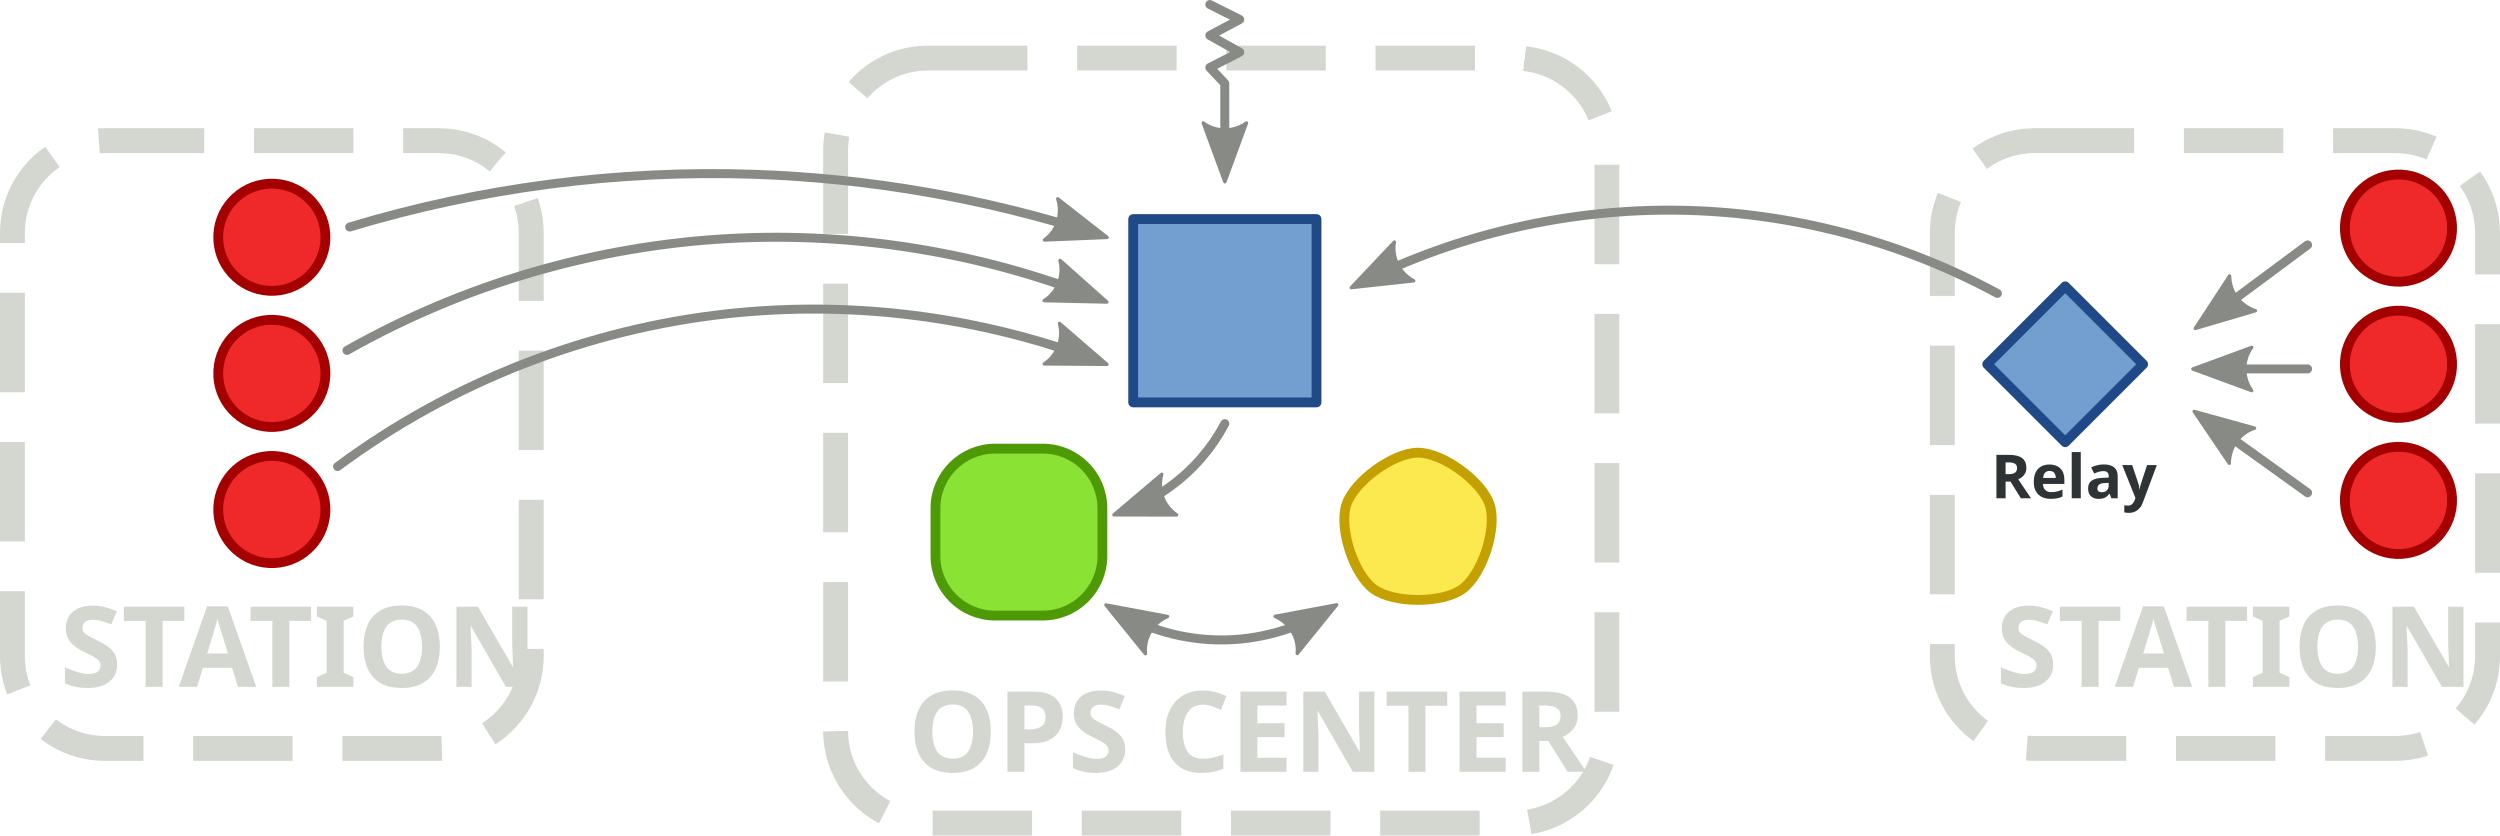
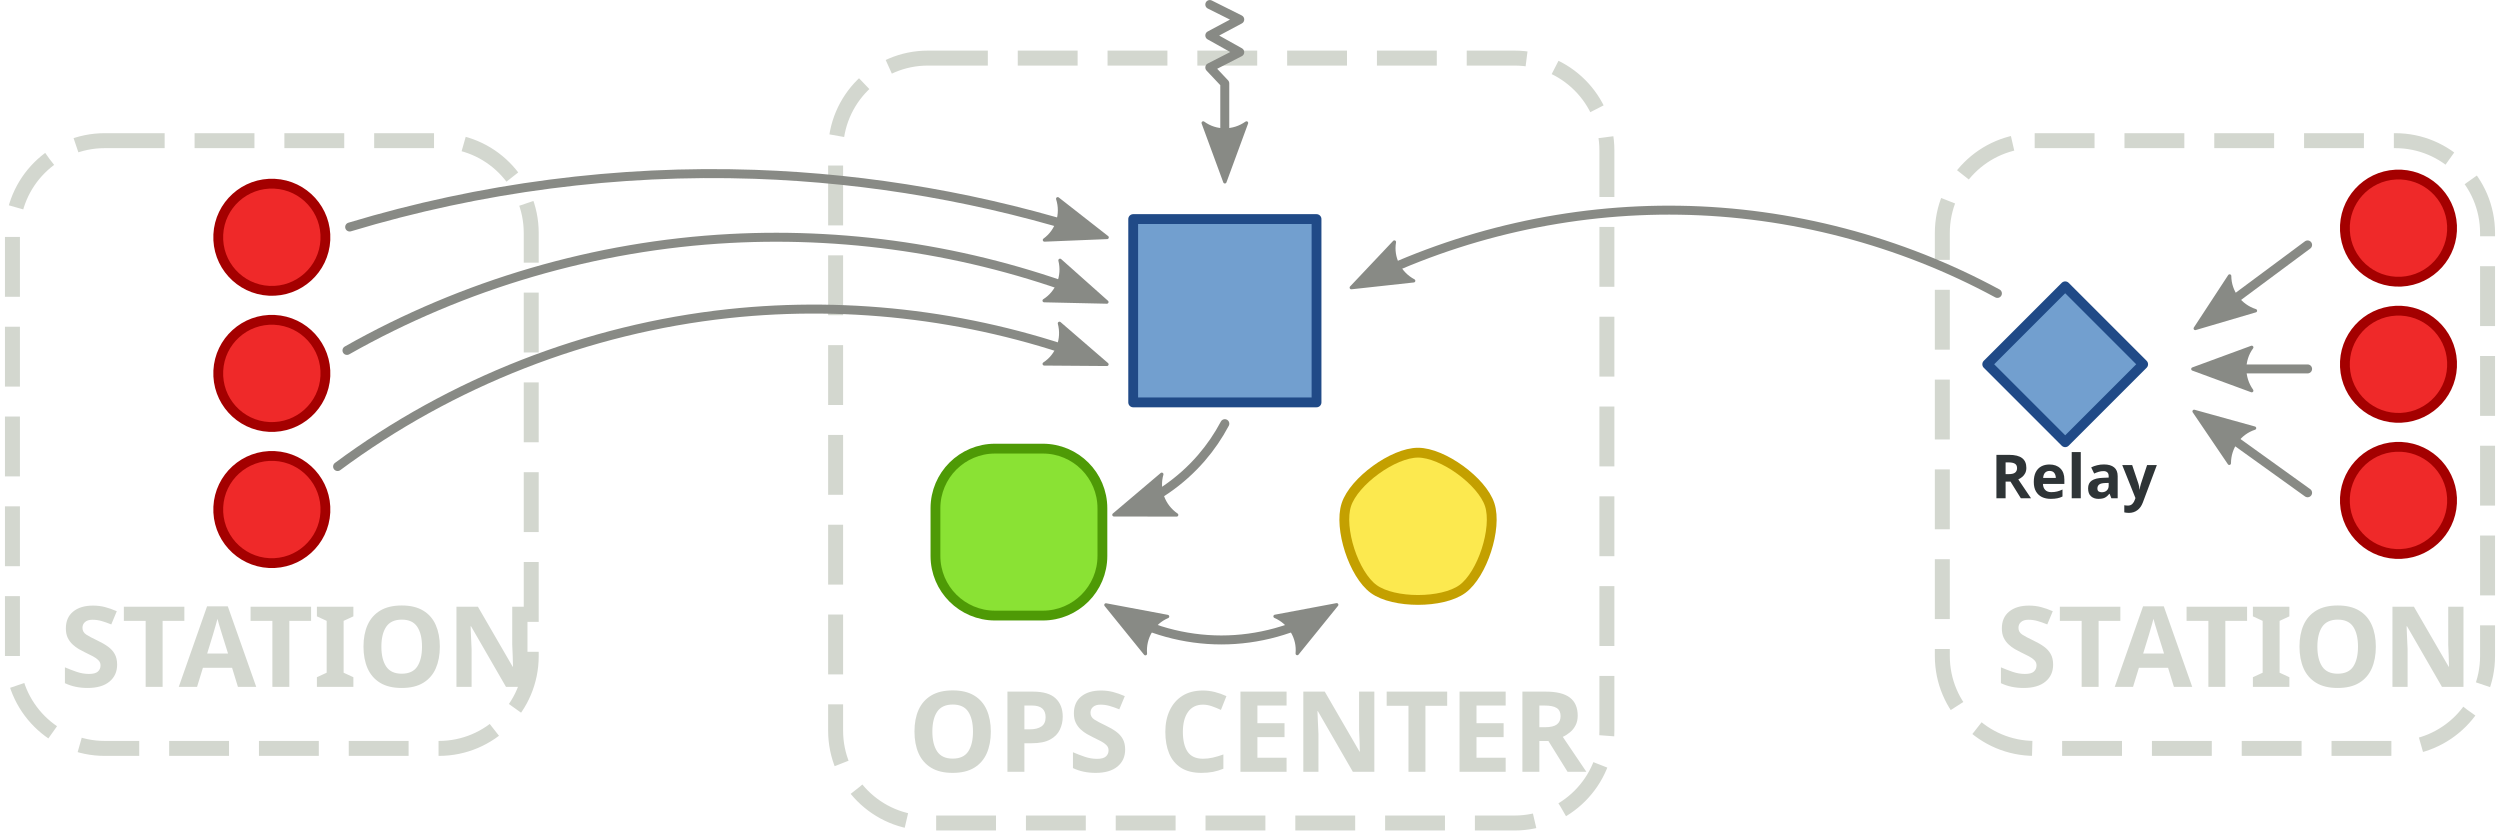
<svg xmlns="http://www.w3.org/2000/svg" width="188.58mm" height="63.019mm" viewBox="0 0 668.197 223.297" id="svg4301" version="1.1">
  <defs id="defs4303">
    <marker orient="auto" refY="0" refX="0" id="Arrow2Mstart" style="overflow:visible">
      <path id="path5409" style="fill:#888a85;fill-opacity:1;fill-rule:evenodd;stroke:#888a85;stroke-width:0.625;stroke-linejoin:round;stroke-opacity:1" d="M 8.719,4.034 -2.207,0.016 8.719,-4.002 c -1.745,2.372 -1.735,5.617 -6e-7,8.035 z" transform="scale(0.6,0.6)" />
    </marker>
    <marker orient="auto" refY="0" refX="0" id="Arrow1Mstart" style="overflow:visible">
      <path id="path5391" d="M 0,0 5,-5 -12.5,0 5,5 0,0 Z" style="fill:#888a85;fill-opacity:1;fill-rule:evenodd;stroke:#888a85;stroke-width:1pt;stroke-opacity:1" transform="matrix(0.4,0,0,0.4,4,0)" />
    </marker>
    <marker orient="auto" refY="0" refX="0" id="Arrow1Sstart" style="overflow:visible">
      <path id="path5397" d="M 0,0 5,-5 -12.5,0 5,5 0,0 Z" style="fill:#888a85;fill-opacity:1;fill-rule:evenodd;stroke:#888a85;stroke-width:1pt;stroke-opacity:1" transform="matrix(0.2,0,0,0.2,1.2,0)" />
    </marker>
    <marker orient="auto" refY="0" refX="0" id="Arrow2Lstart" style="overflow:visible">
      <path id="path5403" style="fill:#888a85;fill-opacity:1;fill-rule:evenodd;stroke:#888a85;stroke-width:0.625;stroke-linejoin:round;stroke-opacity:1" d="M 8.719,4.034 -2.207,0.016 8.719,-4.002 c -1.745,2.372 -1.735,5.617 -6e-7,8.035 z" transform="matrix(1.1,0,0,1.1,1.1,0)" />
    </marker>
    <marker style="overflow:visible" id="marker5361" refX="0" refY="0" orient="auto">
      <path transform="scale(-0.6,-0.6)" d="M 8.719,4.034 -2.207,0.016 8.719,-4.002 c -1.745,2.372 -1.735,5.617 -6e-7,8.035 z" style="fill:#888a85;fill-opacity:1;fill-rule:evenodd;stroke:#888a85;stroke-width:0.625;stroke-linejoin:round;stroke-opacity:1" id="path5363" />
    </marker>
    <marker orient="auto" refY="0" refX="0" id="marker5349" style="overflow:visible">
      <path id="path5351" style="fill:#888a85;fill-opacity:1;fill-rule:evenodd;stroke:#888a85;stroke-width:0.625;stroke-linejoin:round;stroke-opacity:1" d="M 8.719,4.034 -2.207,0.016 8.719,-4.002 c -1.745,2.372 -1.735,5.617 -6e-7,8.035 z" transform="scale(-0.6,-0.6)" />
    </marker>
    <marker orient="auto" refY="0" refX="0" id="marker5341" style="overflow:visible">
      <path id="path5343" style="fill:#888a85;fill-opacity:1;fill-rule:evenodd;stroke:#888a85;stroke-width:0.625;stroke-linejoin:round;stroke-opacity:1" d="M 8.719,4.034 -2.207,0.016 8.719,-4.002 c -1.745,2.372 -1.735,5.617 -6e-7,8.035 z" transform="scale(-0.6,-0.6)" />
    </marker>
    <marker style="overflow:visible" id="marker5333" refX="0" refY="0" orient="auto">
      <path transform="scale(-0.6,-0.6)" d="M 8.719,4.034 -2.207,0.016 8.719,-4.002 c -1.745,2.372 -1.735,5.617 -6e-7,8.035 z" style="fill:#888a85;fill-opacity:1;fill-rule:evenodd;stroke:#888a85;stroke-width:0.625;stroke-linejoin:round;stroke-opacity:1" id="path5335" />
    </marker>
    <marker style="overflow:visible" id="marker5306" refX="0" refY="0" orient="auto">
      <path transform="scale(-0.6,-0.6)" d="M 8.719,4.034 -2.207,0.016 8.719,-4.002 c -1.745,2.372 -1.735,5.617 -6e-7,8.035 z" style="fill:#888a85;fill-opacity:1;fill-rule:evenodd;stroke:#888a85;stroke-width:0.625;stroke-linejoin:round;stroke-opacity:1" id="path5308" />
    </marker>
    <marker orient="auto" refY="0" refX="0" id="marker5185" style="overflow:visible">
      <path id="path5187" style="fill:#888a85;fill-opacity:1;fill-rule:evenodd;stroke:#888a85;stroke-width:0.625;stroke-linejoin:round;stroke-opacity:1" d="M 8.719,4.034 -2.207,0.016 8.719,-4.002 c -1.745,2.372 -1.735,5.617 -6e-7,8.035 z" transform="scale(-0.6,-0.6)" />
    </marker>
    <marker style="overflow:visible" id="marker4439" refX="0" refY="0" orient="auto">
      <path transform="scale(-0.6,-0.6)" d="M 8.719,4.034 -2.207,0.016 8.719,-4.002 c -1.745,2.372 -1.735,5.617 -6e-7,8.035 z" style="fill:#888a85;fill-opacity:1;fill-rule:evenodd;stroke:#888a85;stroke-width:0.625;stroke-linejoin:round;stroke-opacity:1" id="path4441" />
    </marker>
    <marker style="overflow:visible" id="marker4402" refX="0" refY="0" orient="auto">
      <path transform="scale(-0.6,-0.6)" d="M 8.719,4.034 -2.207,0.016 8.719,-4.002 c -1.745,2.372 -1.735,5.617 -6e-7,8.035 z" style="fill:#888a85;fill-opacity:1;fill-rule:evenodd;stroke:#888a85;stroke-width:0.625;stroke-linejoin:round;stroke-opacity:1" id="path4404" />
    </marker>
    <marker style="overflow:visible" id="marker4389" refX="0" refY="0" orient="auto">
      <path transform="scale(-0.6,-0.6)" d="M 8.719,4.034 -2.207,0.016 8.719,-4.002 c -1.745,2.372 -1.735,5.617 -6e-7,8.035 z" style="fill:#888a85;fill-opacity:1;fill-rule:evenodd;stroke:#888a85;stroke-width:0.625;stroke-linejoin:round;stroke-opacity:1" id="path4391" />
    </marker>
    <marker style="overflow:visible" id="marker4385" refX="0" refY="0" orient="auto">
      <path transform="scale(0.6,0.6)" d="M 8.719,4.034 -2.207,0.016 8.719,-4.002 c -1.745,2.372 -1.735,5.617 -6e-7,8.035 z" style="fill:#888a85;fill-opacity:1;fill-rule:evenodd;stroke:#888a85;stroke-width:0.625;stroke-linejoin:round;stroke-opacity:1" id="path4387" />
    </marker>
    <marker orient="auto" refY="0" refX="0" id="marker8875" style="overflow:visible">
      <path id="path8877" style="fill:#888a85;fill-opacity:1;fill-rule:evenodd;stroke:#888a85;stroke-width:0.625;stroke-linejoin:round;stroke-opacity:1" d="M 8.719,4.034 -2.207,0.016 8.719,-4.002 c -1.745,2.372 -1.735,5.617 -6e-7,8.035 z" transform="scale(-0.6,-0.6)" />
    </marker>
    <marker style="overflow:visible" id="marker22132" refX="0" refY="0" orient="auto">
      <path transform="scale(-0.6,-0.6)" d="M 8.719,4.034 -2.207,0.016 8.719,-4.002 c -1.745,2.372 -1.735,5.617 -6e-7,8.035 z" style="fill:#888a85;fill-opacity:1;fill-rule:evenodd;stroke:#888a85;stroke-width:0.625;stroke-linejoin:round;stroke-opacity:1" id="path22134" />
    </marker>
    <marker orient="auto" refY="0" refX="0" id="marker17605" style="overflow:visible">
      <path id="path17607" style="fill:#888a85;fill-opacity:1;fill-rule:evenodd;stroke:#888a85;stroke-width:0.625;stroke-linejoin:round;stroke-opacity:1" d="M 8.719,4.034 -2.207,0.016 8.719,-4.002 c -1.745,2.372 -1.735,5.617 -6e-7,8.035 z" transform="scale(-0.6,-0.6)" />
    </marker>
    <marker orient="auto" refY="0" refX="0" id="marker16511" style="overflow:visible">
      <path id="path16513" style="fill:#888a85;fill-opacity:1;fill-rule:evenodd;stroke:#888a85;stroke-width:0.625;stroke-linejoin:round;stroke-opacity:1" d="M 8.719,4.034 -2.207,0.016 8.719,-4.002 c -1.745,2.372 -1.735,5.617 -6e-7,8.035 z" transform="scale(-0.6,-0.6)" />
    </marker>
    <marker orient="auto" refY="0" refX="0" id="marker14729" style="overflow:visible">
      <path id="path14731" style="fill:#888a85;fill-opacity:1;fill-rule:evenodd;stroke:#888a85;stroke-width:0.625;stroke-linejoin:round;stroke-opacity:1" d="M 8.719,4.034 -2.207,0.016 8.719,-4.002 c -1.745,2.372 -1.735,5.617 -6e-7,8.035 z" transform="scale(-0.6,-0.6)" />
    </marker>
    <marker style="overflow:visible" id="marker10812" refX="0" refY="0" orient="auto">
      <path transform="scale(-0.6,-0.6)" d="M 8.719,4.034 -2.207,0.016 8.719,-4.002 c -1.745,2.372 -1.735,5.617 -6e-7,8.035 z" style="fill:#888a85;fill-opacity:1;fill-rule:evenodd;stroke:#888a85;stroke-width:0.625;stroke-linejoin:round;stroke-opacity:1" id="path10814" />
    </marker>
    <marker orient="auto" refY="0" refX="0" id="marker5438" style="overflow:visible">
      <path id="path5440" style="fill:#888a85;fill-opacity:1;fill-rule:evenodd;stroke:#888a85;stroke-width:0.625;stroke-linejoin:round;stroke-opacity:1" d="M 8.719,4.034 -2.207,0.016 8.719,-4.002 c -1.745,2.372 -1.735,5.617 -6e-7,8.035 z" transform="scale(-0.6,-0.6)" />
    </marker>
    <marker style="overflow:visible" id="marker4402-0" refX="0" refY="0" orient="auto">
      <path transform="scale(-0.6,-0.6)" d="M 8.719,4.034 -2.207,0.016 8.719,-4.002 c -1.745,2.372 -1.735,5.617 -6e-7,8.035 z" style="fill:#888a85;fill-opacity:1;fill-rule:evenodd;stroke:#888a85;stroke-width:0.625;stroke-linejoin:round;stroke-opacity:1" id="path4404-6" />
    </marker>
    <marker orient="auto" refY="0" refX="0" id="marker8875-5" style="overflow:visible">
      <path id="path8877-4" style="fill:#888a85;fill-opacity:1;fill-rule:evenodd;stroke:#888a85;stroke-width:0.625;stroke-linejoin:round;stroke-opacity:1" d="M 8.719,4.034 -2.207,0.016 8.719,-4.002 c -1.745,2.372 -1.735,5.617 -6e-7,8.035 z" transform="scale(-0.6,-0.6)" />
    </marker>
    <marker style="overflow:visible" id="marker8291" refX="0" refY="0" orient="auto">
      <path transform="scale(-0.6,-0.6)" d="M 8.719,4.034 -2.207,0.016 8.719,-4.002 c -1.745,2.372 -1.735,5.617 -6e-7,8.035 z" style="fill:#888a85;fill-opacity:1;fill-rule:evenodd;stroke:#888a85;stroke-width:0.625;stroke-linejoin:round;stroke-opacity:1" id="path8293" />
    </marker>
    <marker orient="auto" refY="0" refX="0" id="marker7665" style="overflow:visible">
      <path id="path7667" style="fill:#888a85;fill-opacity:1;fill-rule:evenodd;stroke:#888a85;stroke-width:0.625;stroke-linejoin:round;stroke-opacity:1" d="M 8.719,4.034 -2.207,0.016 8.719,-4.002 c -1.745,2.372 -1.735,5.617 -6e-7,8.035 z" transform="scale(-0.6,-0.6)" />
    </marker>
    <marker orient="auto" refY="0" refX="0" id="marker8786" style="overflow:visible">
      <path id="path8788" style="fill:#888a85;fill-opacity:1;fill-rule:evenodd;stroke:#888a85;stroke-width:0.625;stroke-linejoin:round;stroke-opacity:1" d="M 8.719,4.034 -2.207,0.016 8.719,-4.002 c -1.745,2.372 -1.735,5.617 -6e-7,8.035 z" transform="scale(-0.6,-0.6)" />
    </marker>
  </defs>
  <g id="layer1" transform="translate(-146.0584,-27.43231)">
-     <rect y="65.028" x="149.381" height="162.44" width="138.662" id="rect4879" style="fill:none;fill-rule:evenodd;stroke:#d3d7cf;stroke-width:6.646;stroke-linecap:butt;stroke-linejoin:round;stroke-miterlimit:4;stroke-dasharray:26.583, 13.291;stroke-dashoffset:0;stroke-opacity:1" ry="24.684" />
-     <rect y="42.959" x="369.4" height="204.447" width="206.149" id="rect18165" style="fill:none;fill-rule:evenodd;stroke:#d3d7cf;stroke-width:6.646;stroke-linecap:butt;stroke-linejoin:round;stroke-miterlimit:4;stroke-dasharray:26.583, 13.291;stroke-dashoffset:0;stroke-opacity:1" ry="24.684" />
+     <rect y="65.028" x="149.381" height="162.44" width="138.662" id="rect4879" style="fill:none;fill-rule:evenodd;stroke:#d3d7cf;stroke-width:4;stroke-linecap:butt;stroke-linejoin:round;stroke-miterlimit:4;stroke-dasharray:16,8;stroke-dashoffset:0;stroke-opacity:1" ry="24.684" />
+     <rect y="42.959" x="369.4" height="204.447" width="206.149" id="rect18165" style="fill:none;fill-rule:evenodd;stroke:#d3d7cf;stroke-width:4;stroke-linecap:butt;stroke-linejoin:round;stroke-miterlimit:4;stroke-dasharray:16,8;stroke-dashoffset:0;stroke-opacity:1" ry="24.684" />
    <g id="g7650" transform="translate(143.1014,14.97077)" style="stroke-width:2.625;stroke-miterlimit:4;stroke-dasharray:none">
      <circle transform="matrix(0.9987782,0.04941812,-0.04941812,0.9987782,0,0)" r="14.329" style="fill:#ef2929;stroke:#a40000;stroke-width:2.625;stroke-linejoin:round;stroke-miterlimit:4;stroke-dasharray:none" id="circle8762" cx="81.066" cy="108.391" />
      <circle transform="matrix(0.9987782,0.04941812,-0.04941812,0.9987782,0,0)" r="14.329" style="fill:#ef2929;stroke:#a40000;stroke-width:2.625;stroke-linejoin:round;stroke-miterlimit:4;stroke-dasharray:none" id="circle8766" cx="82.865" cy="144.734" />
      <circle transform="matrix(0.9987782,0.04941812,-0.04941812,0.9987782,0,0)" r="14.329" cy="72.048" cx="79.268" id="circle4881" style="fill:#ef2929;stroke:#a40000;stroke-width:2.625;stroke-linejoin:round;stroke-miterlimit:4;stroke-dasharray:none" />
    </g>
    <text xml:space="preserve" style="font-style:normal;font-variant:normal;font-weight:900;font-stretch:normal;font-size:30px;line-height:125%;font-family:'Source Sans Pro';-inkscape-font-specification:'Source Sans Pro, Heavy';text-align:start;letter-spacing:0px;word-spacing:0px;writing-mode:lr-tb;text-anchor:start;fill:#d3d7cf;fill-opacity:1;stroke:none;stroke-width:1px;stroke-linecap:butt;stroke-linejoin:miter;stroke-opacity:1" x="162.035" y="211.017" id="text4345">
      <tspan id="tspan4347" x="162.035" y="211.017" style="font-style:normal;font-variant:normal;font-weight:900;font-stretch:normal;font-size:30px;line-height:125%;font-family:'Source Sans Pro';-inkscape-font-specification:'Source Sans Pro, Heavy';text-align:start;writing-mode:lr-tb;text-anchor:start;fill:#d3d7cf">STATION</tspan>
    </text>
    <text id="text4349" y="233.709" x="388.743" style="font-style:normal;font-variant:normal;font-weight:900;font-stretch:normal;font-size:30px;line-height:125%;font-family:'Source Sans Pro';-inkscape-font-specification:'Source Sans Pro, Heavy';text-align:start;letter-spacing:0px;word-spacing:0px;writing-mode:lr-tb;text-anchor:start;fill:#d3d7cf;fill-opacity:1;stroke:none;stroke-width:1px;stroke-linecap:butt;stroke-linejoin:miter;stroke-opacity:1" xml:space="preserve">
      <tspan y="233.709" x="388.743" id="tspan4351" style="font-style:normal;font-variant:normal;font-weight:900;font-stretch:normal;font-size:30px;line-height:125%;font-family:'Source Sans Pro';-inkscape-font-specification:'Source Sans Pro, Heavy';text-align:start;writing-mode:lr-tb;text-anchor:start;fill:#d3d7cf">OPS CENTER</tspan>
    </text>
    <path id="path5329" d="m 238.794,121.096 c 31.201,-17.67 66.529,-28 102.335,-29.922 33.234,-1.784 66.837,3.66 97.807,15.846" style="fill:none;fill-rule:evenodd;stroke:#888a85;stroke-width:2.4;stroke-linecap:round;stroke-linejoin:round;stroke-miterlimit:4;stroke-dasharray:none;stroke-opacity:1;marker-end:url(#marker5333)" />
    <path style="fill:none;fill-rule:evenodd;stroke:#888a85;stroke-width:2.4;stroke-linecap:round;stroke-linejoin:round;stroke-miterlimit:4;stroke-dasharray:none;stroke-opacity:1;marker-end:url(#marker5341)" d="m 239.514,88.109 c 34.991,-10.558 71.719,-15.337 108.247,-14.086 30.932,1.06 61.713,6.433 91.174,15.917" id="path5337" />
    <path style="fill:none;fill-rule:evenodd;stroke:#888a85;stroke-width:2.4;stroke-linecap:round;stroke-linejoin:round;stroke-miterlimit:4;stroke-dasharray:none;stroke-opacity:1;marker-end:url(#marker5349)" d="m 236.288,152.129 c 30.379,-22.543 66.839,-36.808 104.451,-40.866 33.105,-3.572 67.032,0.732 98.197,12.456" id="path5345" />
    <path style="fill:none;fill-rule:evenodd;stroke:#888a85;stroke-width:2.4;stroke-linecap:round;stroke-linejoin:round;stroke-miterlimit:4;stroke-dasharray:none;stroke-opacity:1;marker-end:url(#marker17605)" d="m 473.428,140.671 c -1.737,3.28 -3.846,6.363 -6.273,9.171 -5.459,6.316 -12.549,11.212 -20.39,14.079" id="path17601" />
    <rect ry="15.936" rx="15.936" y="147.342" x="396.085" height="44.621" width="44.621" id="rect11689" style="fill:#8ae234;fill-rule:evenodd;stroke:#4e9a06;stroke-width:2.625;stroke-linecap:butt;stroke-linejoin:round;stroke-miterlimit:4;stroke-dasharray:none;stroke-opacity:1" />
    <path transform="matrix(0.5220193,0,0,0.5219803,103.2108,43.30803)" style="fill:#fce94f;fill-opacity:1;stroke:#c4a000;stroke-width:5.029;stroke-linejoin:round;stroke-miterlimit:4;stroke-dasharray:none" id="path5609" d="m 808.122,201.379 c 12.652,0 32.799,14.638 36.709,26.67 3.91,12.033 -3.786,35.717 -14.021,43.154 -10.236,7.437 -35.139,7.437 -45.375,0 -10.236,-7.437 -17.931,-31.121 -14.021,-43.154 3.91,-12.033 24.057,-26.67 36.709,-26.67 z" />
    <rect style="fill:#729fcf;fill-rule:evenodd;stroke:#204a87;stroke-width:2.625;stroke-linecap:round;stroke-linejoin:round;stroke-miterlimit:4;stroke-dasharray:none;stroke-opacity:1" id="rect7642" width="49.002" height="49.002" x="448.936" y="85.984" />
    <path id="path5183" d="m 469.414,28.64 8,3.998 -8,4.272 8,4.474 -8,4.094 4,4.242 0,23.131" style="fill:none;fill-rule:evenodd;stroke:#888a85;stroke-width:2.4;stroke-linecap:round;stroke-linejoin:round;stroke-miterlimit:4;stroke-dasharray:none;stroke-opacity:1;marker-end:url(#marker5185)" />
    <path id="path5355" d="m 444.39,190.729 c 8.449,5.041 18.274,7.749 28.112,7.749 9.838,0 19.663,-2.708 28.112,-7.749" style="fill:none;fill-rule:evenodd;stroke:#888a85;stroke-width:2.4;stroke-linecap:round;stroke-linejoin:round;stroke-miterlimit:4;stroke-dasharray:none;stroke-opacity:1;marker-start:url(#Arrow2Mstart);marker-end:url(#marker5361)" />
-     <rect ry="24.684" style="fill:none;fill-rule:evenodd;stroke:#d3d7cf;stroke-width:6.646;stroke-linecap:butt;stroke-linejoin:round;stroke-miterlimit:4;stroke-dasharray:26.583, 13.291;stroke-dashoffset:0;stroke-opacity:1" id="rect6378" width="145.729" height="162.44" x="665.203" y="65.028" />
+     <rect ry="24.684" style="fill:none;fill-rule:evenodd;stroke:#d3d7cf;stroke-width:4;stroke-linecap:butt;stroke-linejoin:round;stroke-miterlimit:4;stroke-dasharray:16,8;stroke-dashoffset:0;stroke-opacity:1" id="rect6378" width="145.729" height="162.44" x="665.203" y="65.028" />
    <text id="text6388" y="211.017" x="679.488" style="font-style:normal;font-variant:normal;font-weight:900;font-stretch:normal;font-size:30px;line-height:125%;font-family:'Source Sans Pro';-inkscape-font-specification:'Source Sans Pro, Heavy';text-align:start;letter-spacing:0px;word-spacing:0px;writing-mode:lr-tb;text-anchor:start;fill:#d3d7cf;fill-opacity:1;stroke:none;stroke-width:1px;stroke-linecap:butt;stroke-linejoin:miter;stroke-opacity:1" xml:space="preserve">
      <tspan style="font-style:normal;font-variant:normal;font-weight:900;font-stretch:normal;font-size:30px;line-height:125%;font-family:'Source Sans Pro';-inkscape-font-specification:'Source Sans Pro, Heavy';text-align:start;writing-mode:lr-tb;text-anchor:start;fill:#d3d7cf" y="211.017" x="679.488" id="tspan6390">STATION</tspan>
    </text>
    <rect style="fill:#729fcf;fill-rule:evenodd;stroke:#204a87;stroke-width:2.625;stroke-linecap:butt;stroke-linejoin:round;stroke-miterlimit:4;stroke-dasharray:none;stroke-dashoffset:0;stroke-opacity:1" id="rect3336" width="29.468" height="29.468" x="-596.567" y="-420.081" transform="matrix(-0.7071068,-0.7071068,-0.7071068,0.7071068,0,0)" />
    <g id="g7650-8" transform="matrix(-1,0,0,1,862.7338,12.5293)" style="stroke-width:2.625;stroke-miterlimit:4;stroke-dasharray:none">
      <circle transform="matrix(0.9987782,0.04941812,-0.04941812,0.9987782,0,0)" r="14.329" style="fill:#ef2929;stroke:#a40000;stroke-width:2.625;stroke-linejoin:round;stroke-miterlimit:4;stroke-dasharray:none" id="circle8762-3" cx="81.066" cy="108.391" />
      <circle transform="matrix(0.9987782,0.04941812,-0.04941812,0.9987782,0,0)" r="14.329" style="fill:#ef2929;stroke:#a40000;stroke-width:2.625;stroke-linejoin:round;stroke-miterlimit:4;stroke-dasharray:none" id="circle8766-2" cx="82.865" cy="144.734" />
      <circle transform="matrix(0.9987782,0.04941812,-0.04941812,0.9987782,0,0)" r="14.329" cy="72.048" cx="79.268" id="circle4881-3" style="fill:#ef2929;stroke:#a40000;stroke-width:2.625;stroke-linejoin:round;stroke-miterlimit:4;stroke-dasharray:none" />
    </g>
    <path style="fill:none;fill-rule:evenodd;stroke:#888a85;stroke-width:2.4;stroke-linecap:round;stroke-linejoin:round;stroke-miterlimit:4;stroke-dasharray:none;stroke-opacity:1;marker-end:url(#marker7665)" d="m 762.831,126.038 -27.485,0" id="path7661" />
    <path id="path8287" d="m 762.831,92.897 -27.485,20.408" style="fill:none;fill-rule:evenodd;stroke:#888a85;stroke-width:2.4;stroke-linecap:round;stroke-linejoin:round;stroke-miterlimit:4;stroke-dasharray:none;stroke-opacity:1;marker-end:url(#marker8291)" />
    <path style="fill:none;fill-rule:evenodd;stroke:#888a85;stroke-width:2.4;stroke-linecap:round;stroke-linejoin:round;stroke-miterlimit:4;stroke-dasharray:none;stroke-opacity:1;marker-end:url(#marker8875-5)" d="M 762.831,159.141 735.094,139.22" id="path8871" />
    <text xml:space="preserve" style="font-style:normal;font-variant:normal;font-weight:600;font-stretch:normal;font-size:16.25px;line-height:125%;font-family:'Source Sans Pro';-inkscape-font-specification:'Source Sans Pro, Semi-Bold';text-align:start;letter-spacing:0px;word-spacing:0px;writing-mode:lr-tb;text-anchor:start;fill:#2e3436;fill-opacity:1;stroke:none;stroke-width:1px;stroke-linecap:butt;stroke-linejoin:miter;stroke-opacity:1" x="678.193" y="160.614" id="text4223">
      <tspan id="tspan4225" x="678.193" y="160.614">Relay</tspan>
    </text>
    <path style="fill:none;fill-rule:evenodd;stroke:#888a85;stroke-width:2.4;stroke-linecap:round;stroke-linejoin:round;stroke-miterlimit:4;stroke-dasharray:none;stroke-opacity:1;marker-end:url(#marker8786)" d="M 679.923,105.857 C 653.944,91.781 624.54,84.083 594.996,83.622 565.696,83.165 536.309,89.826 510.069,102.872" id="path8782" />
  </g>
</svg>
